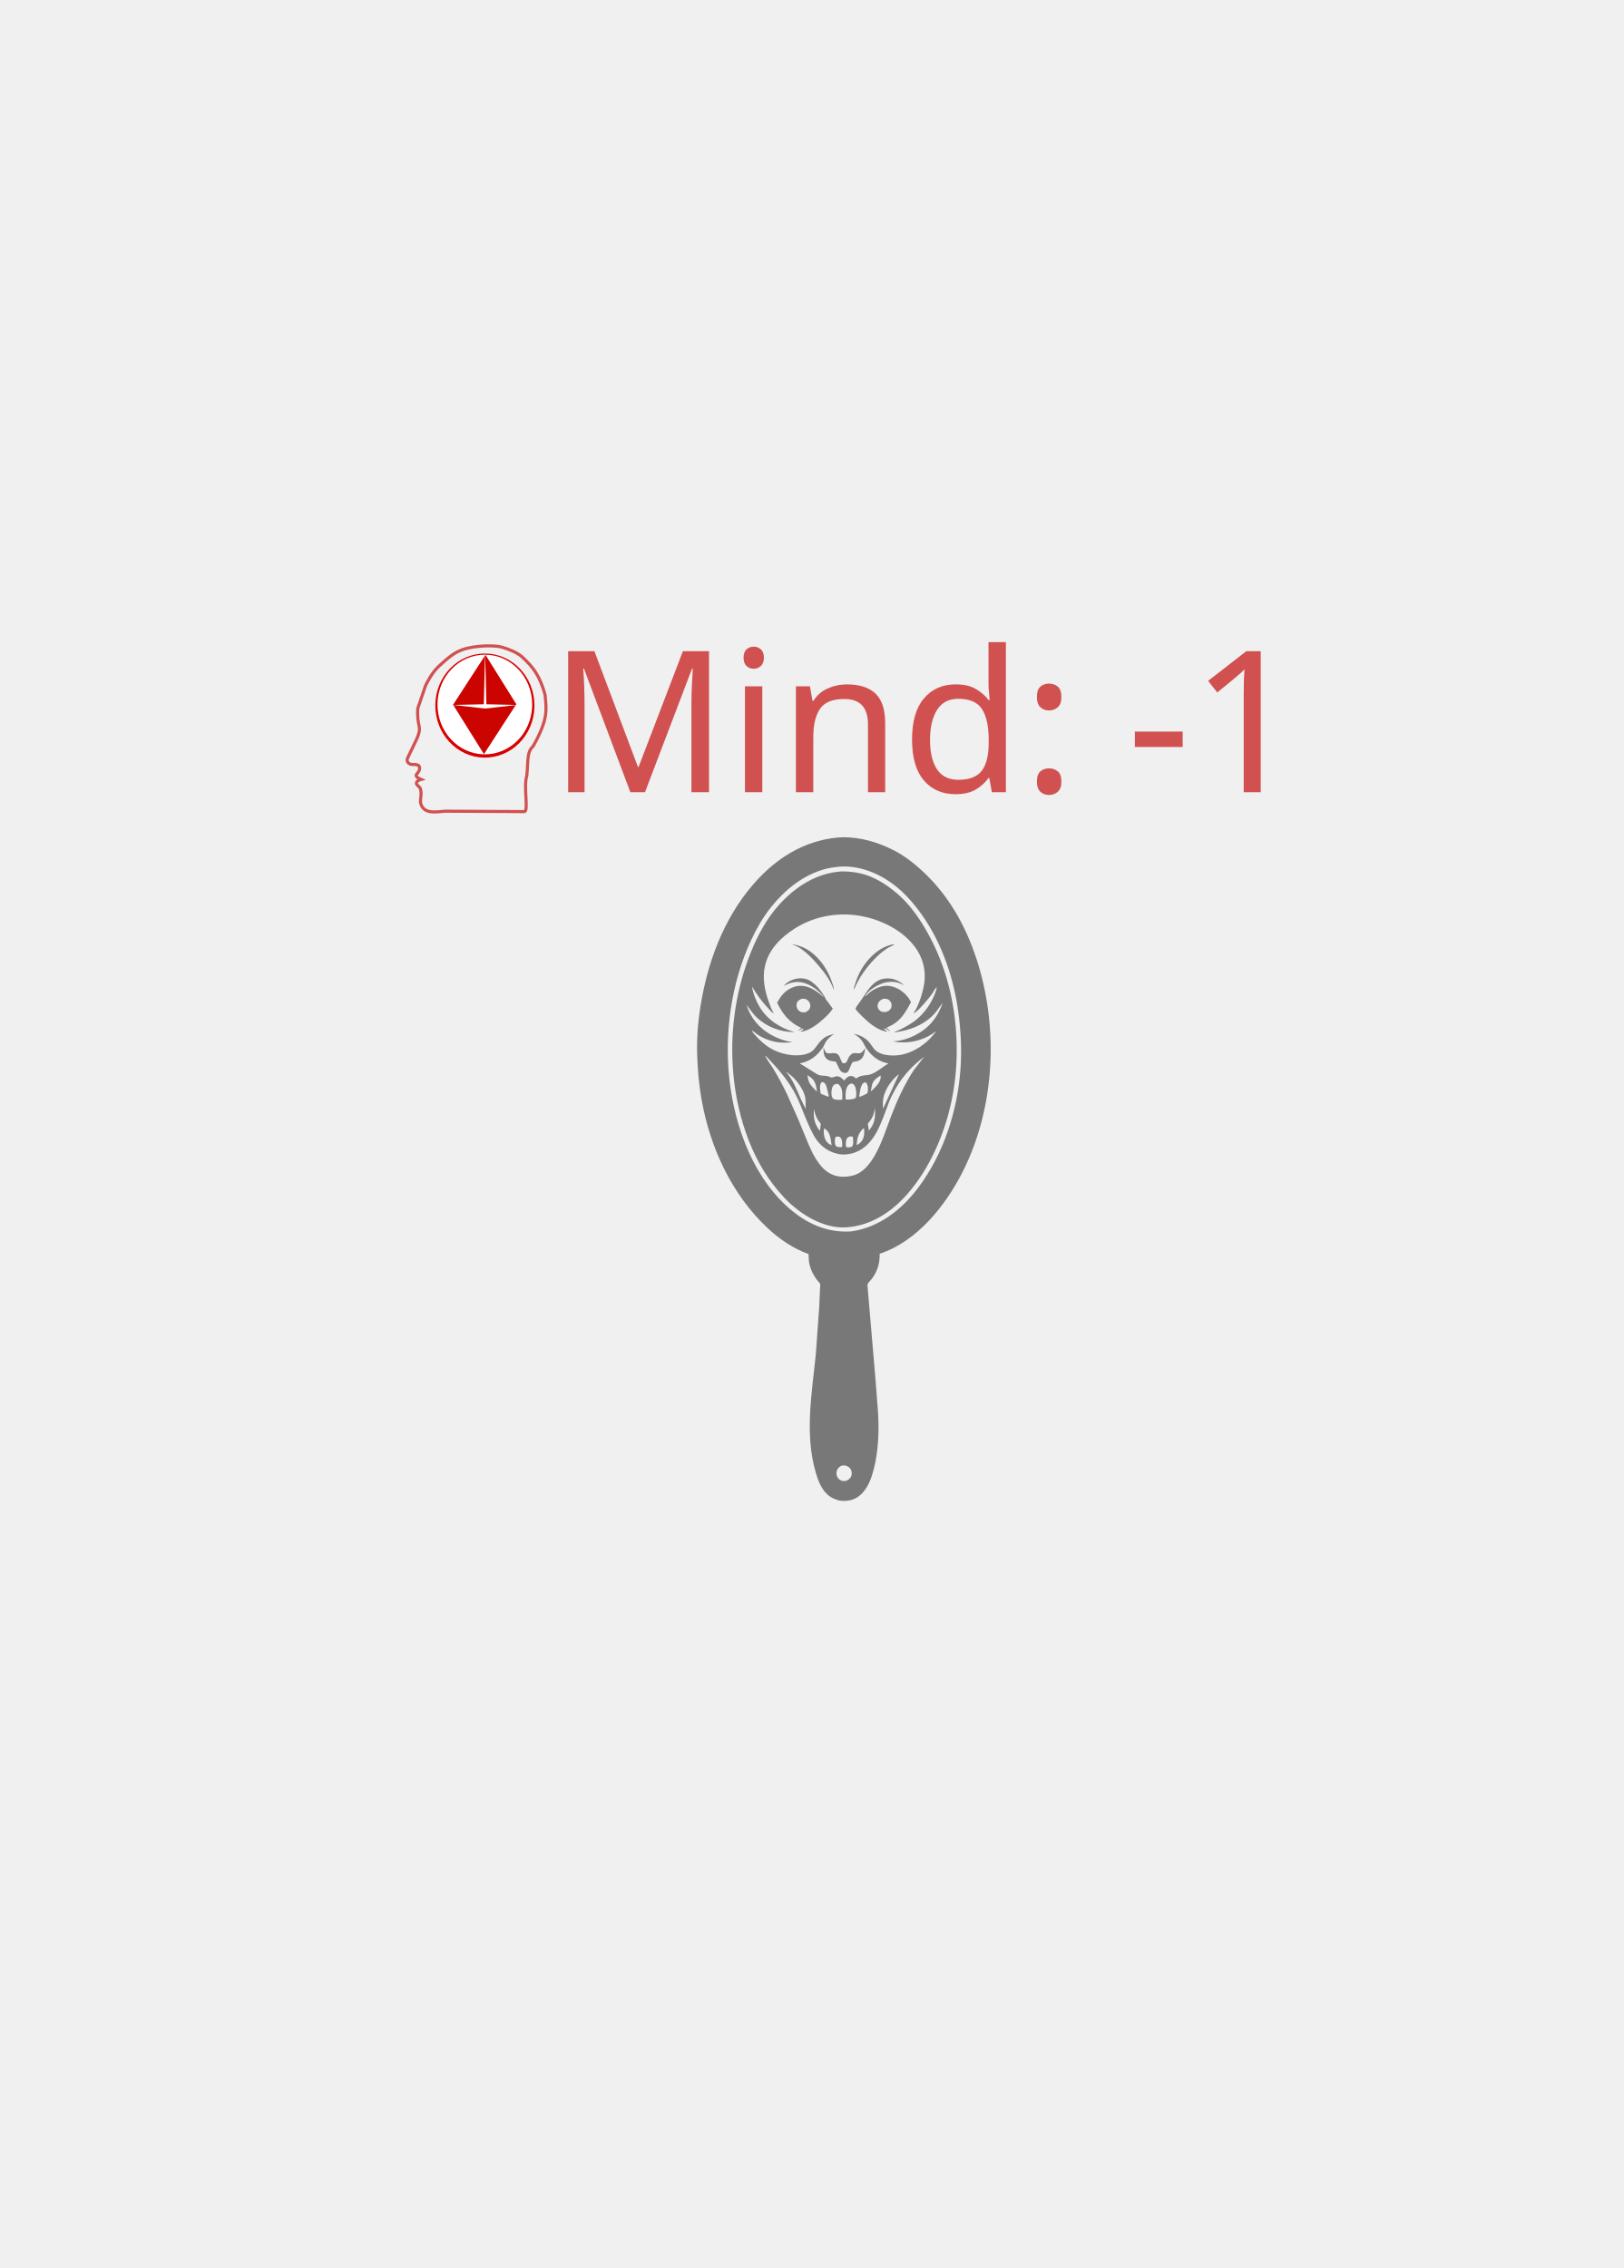
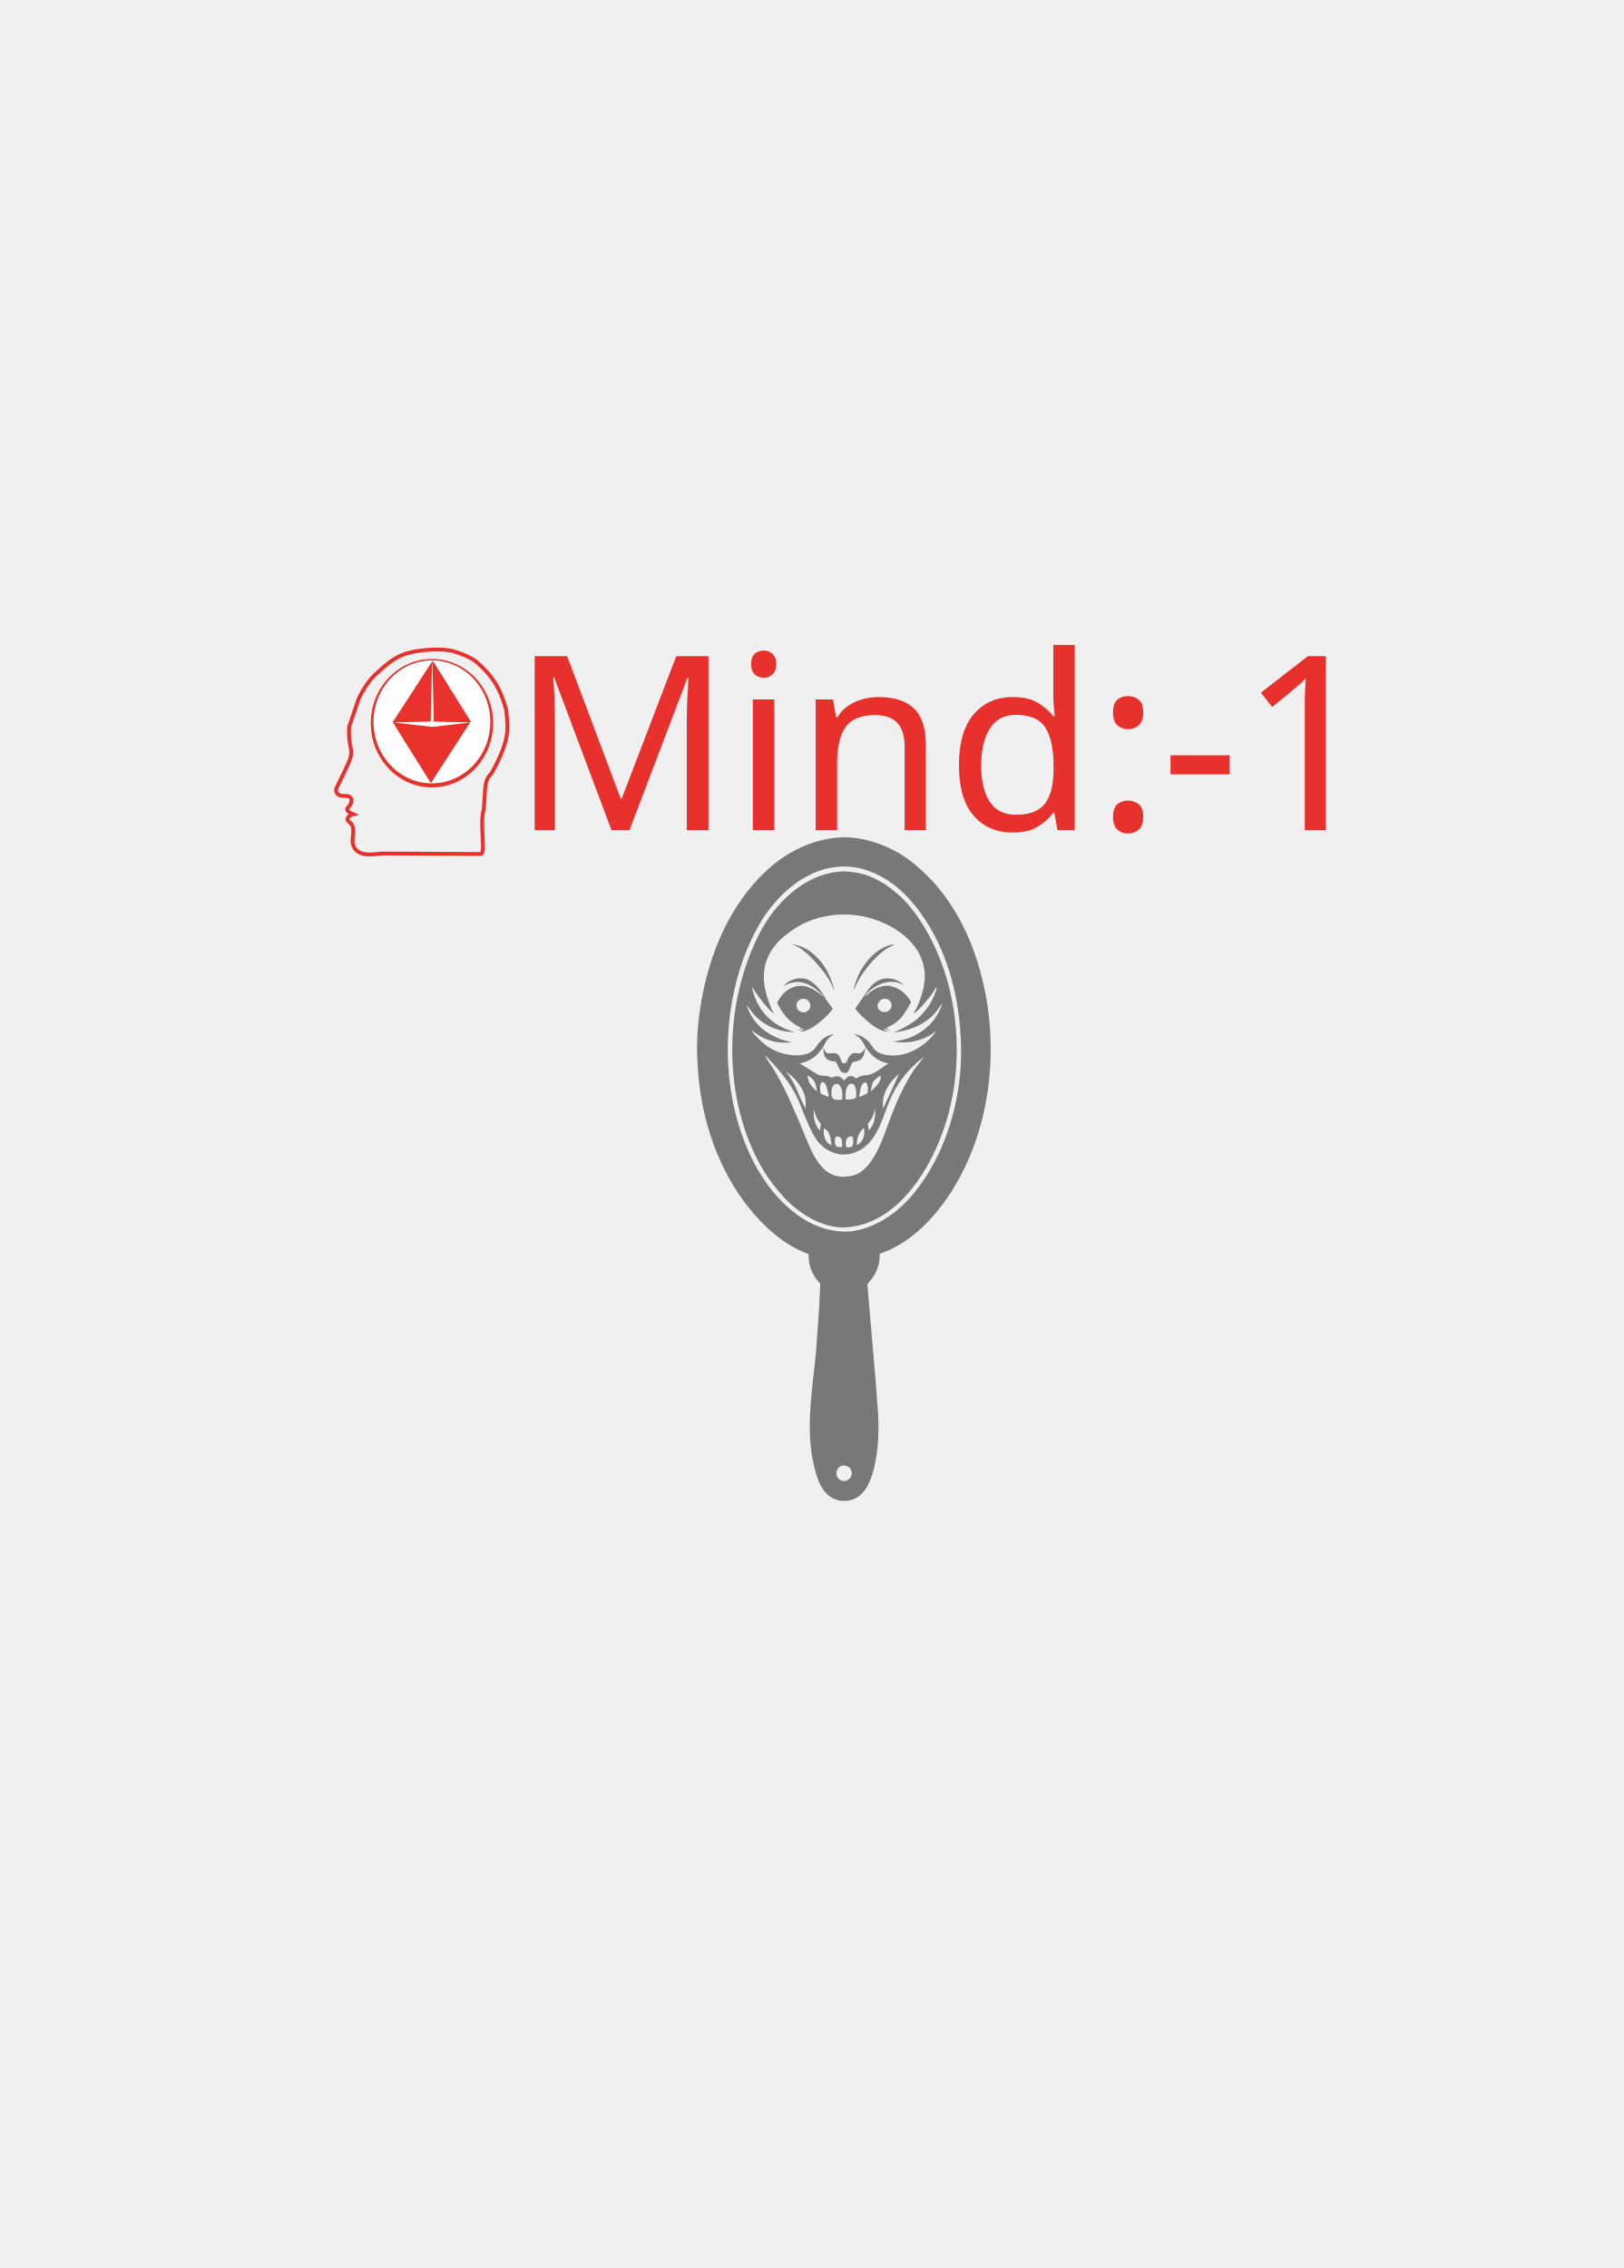
<svg xmlns="http://www.w3.org/2000/svg" width="63mm" height="88mm" viewBox="0 0 63 88" version="1.1" id="svg1" xml:space="preserve">
  <defs id="defs1" />
  <g id="layer1">
-     <g id="mind" transform="matrix(0.05173302,0,0,0.05173302,-4.029286,-7.17272)">
-       <path fill="#8751D1" d="m 411.692,747.053 c -0.248,-0.034 -0.611,0.045 -0.869,0.069 l -1.884,0.186 c -3.725,0.331 -8.574,0.884 -11.917,-1.099 -2.314,-1.372 -3.715,-3.918 -3.778,-6.59 -0.032,-1.354 0.215,-2.716 0.338,-4.063 0.155,-1.696 0.117,-3.558 -0.362,-5.203 -0.348,-1.196 -1.456,-1.9 -2.279,-2.778 -0.324,-0.346 -0.661,-0.697 -0.758,-1.179 -0.084,-0.422 0.004,-0.782 0.23,-1.143 0.705,-1.126 2.048,-1.756 3.292,-2.053 -1.468,-0.66 -2.981,-1.155 -3.74,-2.7 -0.074,-0.969 0.677,-1.486 1.226,-2.206 0.443,-0.58 0.91,-1.293 1.146,-1.986 0.306,-0.898 0.393,-2.006 -0.062,-2.871 -0.324,-0.614 -0.912,-0.95 -1.547,-1.159 -1.072,-0.353 -2.445,-0.173 -3.575,-0.245 -1.084,-0.069 -2.384,-0.431 -3.123,-1.278 -1.582,-1.814 -0.567,-3.342 0.316,-5.182 l 4.407,-9.126 c 1.327,-2.792 2.809,-5.689 3.466,-8.724 0.231,-1.068 0.278,-2.211 0.162,-3.299 -0.156,-1.451 -0.556,-2.892 -0.776,-4.337 -0.503,-3.301 -0.634,-6.641 -0.433,-9.973 l 5.833,-17.187 c 3.394,-6.969 6.91,-12.094 11.932,-16.327 9.625,-8.979 13.478,-9.656 15.944,-10.766 10.196,-3.459 25.316,-3.258 29.843,-1.682 4.31,1.278 11.022,3.751 14.876,7.313 8.361,7.727 13.111,14.185 17.044,28.182 1.132,11.825 2.475,18.226 -8.917,38.687 -4.825,4.509 -3.586,9.815 -4.723,21.937 -2.701,8.576 1.51,26.663 -1.859,27.098 z" id="path2-3" style="fill:none;fill-opacity:1;stroke:#d15151;stroke-width:2.323;stroke-dasharray:none;stroke-opacity:1" />
-       <text xml:space="preserve" style="font-style:normal;font-variant:normal;font-weight:normal;font-stretch:normal;font-size:148.144px;font-family:Amiri;-inkscape-font-specification:'Amiri, Normal';font-variant-ligatures:normal;font-variant-caps:normal;font-variant-numeric:normal;font-variant-east-asian:normal;fill:#d15151;fill-opacity:1;stroke:none;stroke-width:0.269;stroke-dasharray:none;stroke-opacity:1;paint-order:markers fill stroke" x="489.611" y="732.839" id="text1-3">
-         <tspan id="tspan1-4" x="489.611" y="732.839">Mind: -1</tspan>
-       </text>
-       <path style="fill:#d80000;fill-opacity:1;stroke-width:3.499" id="path1-3" d="m 478.694,668.9 a 37.177,39.044 0 0 1 -37.924,37.97 37.177,39.044 0 0 1 -36.412,-39.569 37.177,39.044 0 0 1 37.427,-38.51 37.177,39.044 0 0 1 36.923,39.043" />
-       <path style="fill:#ffffff;fill-opacity:1;stroke-width:3.345" id="path1-93" d="m 476.992,668.073 a 35.503,37.38 0 0 1 -36.216,36.351 35.503,37.38 0 0 1 -34.772,-37.882 35.503,37.38 0 0 1 35.742,-36.868 35.503,37.38 0 0 1 35.26,37.379" />
-       <rect style="fill:#cc0400;fill-opacity:1;stroke-width:4.104" id="rect1-6" width="43.67" height="44.625" x="787.511" y="-45.42" transform="matrix(0.5298425,0.8480961,-0.5441132,0.8390118,0,0)" />
-       <path id="path3-2" style="fill:#ffffff;stroke-width:4.177" d="m 465.398,667.374 -23.729,2.714 -23.729,-2.714 23.729,-0.543 z" />
-       <path id="path4-6" style="fill:#ffffff;stroke-width:2.365" d="m 440.739,667.762 0.954,-40.117 0.981,39.742 z" />
-     </g>
    <g id="g1" transform="matrix(0.8383191,0,0,0.8383191,4.363684,3.826742)" style="opacity:0.5">
      <path d="m 33.887,64.902 c -0.1,-0.003 -0.206,-1.98e-4 -0.302,-0.03 l -0.023,-0.007 c -0.118,-0.036 -0.227,-0.082 -0.33,-0.149 -0.387,-0.251 -0.56,-0.705 -0.684,-1.128 -0.521,-1.787 -0.178,-3.66 0.003,-5.471 l 0.156,-2.161 0.039,-0.882 c 0.002,-0.051 0.019,-0.164 0.006,-0.209 -0.014,-0.049 -0.122,-0.155 -0.156,-0.203 -0.166,-0.226 -0.277,-0.442 -0.339,-0.715 -0.035,-0.154 -0.036,-0.31 -0.041,-0.467 -0.71,-0.26 -1.325,-0.675 -1.877,-1.187 -1.681,-1.562 -2.685,-3.749 -3.079,-5.989 -0.117,-0.666 -0.175,-1.338 -0.199,-2.013 -0.032,-0.879 0.055,-1.771 0.214,-2.635 0.374,-2.031 1.173,-4 2.594,-5.527 1.044,-1.122 2.395,-1.887 3.948,-1.944 0.83,0.008 1.562,0.216 2.303,0.586 0.491,0.245 0.934,0.585 1.337,0.954 1.221,1.12 2.014,2.522 2.528,4.086 1.039,3.159 0.869,6.882 -0.64,9.865 -0.795,1.57 -2.112,3.219 -3.838,3.787 0.005,0.445 -0.094,0.794 -0.358,1.153 -0.052,0.071 -0.168,0.178 -0.2,0.253 -0.016,0.038 0.007,0.199 0.009,0.247 l 0.356,4.175 0.119,1.543 c 0.047,0.874 0.016,1.769 -0.205,2.62 -0.098,0.379 -0.243,0.779 -0.511,1.073 -0.228,0.25 -0.49,0.363 -0.826,0.378 z M 33.594,35.552 c -0.203,0.023 -0.412,0.049 -0.609,0.103 -1.02,0.278 -1.859,0.958 -2.51,1.771 -0.372,0.464 -0.664,0.98 -0.915,1.517 -0.92,1.97 -1.247,4.3 -1.007,6.457 0.247,2.217 1.151,4.672 2.939,6.107 0.789,0.633 1.68,0.992 2.699,0.922 1.282,-0.183 2.323,-0.993 3.087,-2.005 1.186,-1.572 1.835,-3.582 1.971,-5.536 0.062,-0.899 0.012,-1.804 -0.115,-2.694 C 38.896,40.512 38.277,38.8 37.223,37.456 36.912,37.059 36.557,36.68 36.153,36.376 35.425,35.829 34.517,35.47 33.597,35.551 Z m 0.166,27.713 c -0.121,0.058 -0.189,0.11 -0.236,0.241 -0.031,0.088 -0.023,0.199 0.019,0.283 0.041,0.082 0.112,0.148 0.2,0.177 0.071,0.023 0.15,0.02 0.222,0.005 0.104,-0.048 0.181,-0.103 0.224,-0.212 0.038,-0.094 0.034,-0.211 -0.012,-0.302 -0.048,-0.095 -0.141,-0.16 -0.243,-0.186 -0.055,-0.014 -0.118,-0.009 -0.174,-0.005 z" id="path2" style="stroke-width:0.033" />
      <path d="m 33.978,52.24 -0.017,0.001 c -0.943,0.057 -1.86,-0.453 -2.547,-1.057 -0.211,-0.185 -0.401,-0.396 -0.583,-0.609 -1.344,-1.565 -2.004,-3.772 -2.125,-5.805 -0.108,-1.807 0.174,-3.625 0.857,-5.302 0.31,-0.761 0.712,-1.509 1.263,-2.126 0.774,-0.867 1.763,-1.511 2.949,-1.576 0.365,0.003 0.723,0.046 1.072,0.157 0.569,0.181 1.074,0.526 1.521,0.915 0.481,0.42 0.881,0.966 1.207,1.511 0.886,1.483 1.356,3.15 1.471,4.87 0.126,1.875 -0.179,3.758 -0.973,5.466 -0.342,0.737 -0.755,1.412 -1.293,2.023 -0.724,0.823 -1.684,1.461 -2.802,1.53 z m -4.389,-9.108 c 0.022,0.07 0.104,0.154 0.152,0.208 0.211,0.241 0.449,0.462 0.728,0.624 0.431,0.249 1.07,0.394 1.559,0.276 0.132,-0.032 0.257,-0.076 0.364,-0.162 0.085,-0.069 0.144,-0.155 0.208,-0.243 0.12,-0.163 0.241,-0.317 0.423,-0.415 0.118,-0.064 0.248,-0.097 0.377,-0.132 -0.176,0.122 -0.321,0.236 -0.421,0.431 -0.033,0.065 -0.058,0.137 -0.099,0.196 -0.284,0.407 -0.589,0.641 -1.073,0.739 l 0.824,0.511 c 0.186,0.097 0.421,0.02 0.61,0.133 0.062,0.037 0.2,-0.05 0.281,-0.049 0.153,6.6e-4 0.242,0.096 0.337,0.2 0.075,-0.085 0.169,-0.205 0.291,-0.211 0.107,-0.005 0.171,0.03 0.248,0.1 l 0.015,0.014 c 0.092,-0.061 0.175,-0.105 0.284,-0.128 0.135,-0.028 0.292,-0.021 0.419,-0.072 0.287,-0.115 0.532,-0.339 0.796,-0.498 -0.444,-0.073 -0.777,-0.334 -1.027,-0.704 -0.063,-0.094 -0.107,-0.2 -0.167,-0.296 -0.105,-0.168 -0.247,-0.271 -0.415,-0.369 0.315,0.056 0.595,0.208 0.782,0.471 0.075,0.105 0.144,0.223 0.243,0.308 0.253,0.219 0.708,0.244 1.025,0.212 0.559,-0.057 1.103,-0.381 1.492,-0.778 0.101,-0.103 0.19,-0.223 0.281,-0.336 -0.127,0.085 -0.255,0.177 -0.392,0.246 -0.504,0.255 -1.065,0.335 -1.617,0.227 0.358,-0.022 0.702,-0.119 1.022,-0.281 0.641,-0.323 1.057,-0.828 1.282,-1.507 l -0.308,0.423 c -0.472,0.578 -1.22,0.871 -1.946,0.947 0.08,-0.053 0.183,-0.078 0.27,-0.121 0.297,-0.147 0.612,-0.321 0.858,-0.546 0.322,-0.294 0.564,-0.639 0.735,-1.039 0.051,-0.121 0.11,-0.261 0.115,-0.393 l 0.014,-0.017 -0.014,0.017 -0.018,0.02 c -0.082,0.096 -0.141,0.221 -0.216,0.324 -0.139,0.192 -0.641,0.799 -0.834,0.874 0.033,-0.087 0.11,-0.177 0.151,-0.267 0.129,-0.279 0.232,-0.59 0.3,-0.89 0.141,-0.621 0.057,-1.223 -0.285,-1.763 -0.517,-0.817 -1.497,-1.341 -2.421,-1.548 -1.101,-0.247 -2.285,-0.069 -3.243,0.541 -0.65,0.414 -1.214,0.972 -1.384,1.749 -0.121,0.552 -0.012,1.104 0.172,1.628 0.067,0.19 0.133,0.381 0.243,0.551 l -0.022,-0.01 c -0.073,-0.035 -0.144,-0.124 -0.2,-0.181 -0.315,-0.323 -0.565,-0.675 -0.798,-1.061 0.132,0.695 0.484,1.308 1.081,1.71 0.287,0.193 0.572,0.319 0.903,0.408 -0.652,0.009 -1.313,-0.243 -1.781,-0.699 -0.178,-0.173 -0.295,-0.374 -0.453,-0.558 0.059,0.15 0.114,0.304 0.193,0.445 0.287,0.513 0.71,0.852 1.244,1.086 0.215,0.094 0.47,0.157 0.7,0.201 -0.201,0.01 -0.408,0.024 -0.608,0.005 -0.316,-0.03 -0.662,-0.15 -0.935,-0.312 -0.12,-0.071 -0.226,-0.176 -0.343,-0.241 l -0.018,-0.019 -0.014,-0.016 0.014,0.016 z m 0.611,1.154 c 0.096,0.216 0.266,0.422 0.39,0.625 0.226,0.372 0.429,0.756 0.619,1.147 l 0.548,1.228 0.454,1.107 c 0.105,0.236 0.212,0.476 0.353,0.694 0.213,0.329 0.437,0.596 0.811,0.737 0.278,0.105 0.617,0.091 0.9,0.018 0.458,-0.119 0.79,-0.548 1.012,-0.939 0.318,-0.559 0.513,-1.189 0.741,-1.788 0.283,-0.745 0.62,-1.479 1.055,-2.148 l 0.487,-0.624 c -0.535,0.401 -0.998,0.896 -1.327,1.481 -0.113,0.201 -0.223,0.414 -0.307,0.628 -0.335,0.849 -0.61,1.951 -1.55,2.316 -0.221,0.086 -0.485,0.126 -0.721,0.09 -0.445,-0.068 -0.817,-0.305 -1.079,-0.668 -0.117,-0.162 -0.203,-0.341 -0.29,-0.52 -0.213,-0.439 -0.368,-0.897 -0.566,-1.341 -0.256,-0.575 -0.646,-1.096 -1.066,-1.562 l -0.308,-0.335 c -0.049,-0.05 -0.097,-0.109 -0.157,-0.146 l -0.016,-0.019 z m 5.46,2.474 0.723,-1.572 0.014,-0.029 0.015,-0.016 -0.015,0.016 c -0.074,0.038 -0.132,0.104 -0.19,0.162 -0.26,0.262 -0.493,0.637 -0.541,1.008 -0.018,0.139 -0.006,0.291 -0.006,0.431 z m -4.501,-1.728 c 0.341,0.374 0.494,0.814 0.698,1.268 l 0.225,0.458 c -0.004,-0.173 0.008,-0.368 -0.024,-0.537 -0.058,-0.309 -0.334,-0.709 -0.559,-0.923 -0.09,-0.085 -0.185,-0.165 -0.288,-0.233 z m 1.003,0.16 c 0.02,0.101 0.033,0.214 0.072,0.31 0.071,0.178 0.239,0.327 0.373,0.458 -0.031,-0.207 -0.056,-0.422 -0.206,-0.582 -0.048,-0.051 -0.111,-0.092 -0.167,-0.133 z m 3.379,0.024 c -0.174,0.113 -0.344,0.226 -0.392,0.443 l -0.056,0.299 c 0.182,-0.178 0.46,-0.403 0.463,-0.684 2.63e-4,-0.026 -9.24e-4,-0.028 -0.005,-0.049 z m -2.722,0.313 c -0.094,0.106 -0.073,0.226 -0.066,0.363 0.003,0.056 0.011,0.111 0.029,0.164 l 0.32,0.133 0.044,0.004 c 0.008,-0.063 -0.018,-0.133 -0.033,-0.194 -0.029,-0.12 -0.065,-0.334 -0.149,-0.428 -0.033,-0.037 -0.056,-0.047 -0.104,-0.056 z m 1.998,0 c -0.086,0.035 -0.117,0.082 -0.154,0.168 -0.05,0.117 -0.072,0.258 -0.089,0.383 -0.005,0.034 -0.016,0.08 -0.005,0.112 l 0.006,0.012 0.105,-0.041 c 0.086,-0.041 0.19,-0.081 0.266,-0.137 0.025,-0.163 0.036,-0.322 -0.054,-0.468 -0.03,-0.021 -0.037,-0.026 -0.075,-0.029 z m -0.667,0.066 c -0.1,0.046 -0.138,0.113 -0.176,0.214 -0.056,0.152 -0.047,0.356 -0.039,0.516 0.094,-3.63e-4 0.189,0.003 0.283,-0.012 0.063,-0.014 0.119,-0.025 0.175,-0.059 0.054,-0.097 0.028,-0.366 -0.004,-0.476 -0.019,-0.064 -0.065,-0.148 -0.128,-0.178 -0.045,-0.022 -0.064,-0.014 -0.111,-0.006 z m -0.694,0.016 c -0.075,0.034 -0.115,0.075 -0.143,0.154 -0.045,0.124 -0.06,0.352 0.002,0.471 0.026,0.049 0.064,0.072 0.117,0.087 0.054,0.015 0.121,0.015 0.177,0.019 l 0.165,-0.011 c 0.003,-0.232 0.037,-0.49 -0.135,-0.676 -0.026,-0.028 -0.055,-0.053 -0.095,-0.054 z m -0.993,1.171 c -0.028,0.374 0.025,0.673 0.26,0.973 l 0.019,-0.007 0.008,-0.026 0.03,-0.277 c -0.13,-0.16 -0.212,-0.287 -0.269,-0.485 -0.016,-0.055 -0.024,-0.129 -0.049,-0.178 z m 2.82,-0.052 c -0.027,0.155 -0.059,0.327 -0.142,0.464 -0.042,0.069 -0.093,0.133 -0.14,0.198 -0.011,0.015 -0.04,0.045 -0.044,0.06 -0.003,0.011 0.011,0.066 0.014,0.078 0.013,0.078 0.028,0.155 0.033,0.234 0.261,-0.294 0.31,-0.593 0.285,-0.975 z m -0.524,0.926 c -0.234,0.215 -0.301,0.455 -0.316,0.763 l 0.018,0.012 c 0.165,-0.1 0.263,-0.203 0.31,-0.396 0.029,-0.12 0.025,-0.24 0.018,-0.362 z m -1.833,0.016 c -0.022,0.2 0.003,0.45 0.133,0.612 0.061,0.076 0.139,0.121 0.223,0.165 -0.038,-0.254 -0.048,-0.57 -0.27,-0.742 -0.029,-0.022 -0.049,-0.033 -0.087,-0.035 z m 1.206,0.363 c -0.062,0.02 -0.121,0.048 -0.152,0.109 -0.05,0.1 -0.047,0.27 -0.024,0.377 0.043,0.027 0.104,0.019 0.154,0.019 0.05,-0.014 0.097,-0.024 0.139,-0.057 0.052,-0.142 0.033,-0.277 0.016,-0.424 -0.045,-0.031 -0.078,-0.033 -0.133,-0.025 z m -0.665,0.016 c -0.041,0.098 -0.053,0.296 -0.004,0.392 0.016,0.031 0.033,0.046 0.06,0.067 0.072,0.018 0.137,0.019 0.21,0.019 l 0.039,-0.025 c 0.002,-0.127 0.015,-0.321 -0.082,-0.42 -0.042,-0.043 -0.09,-0.045 -0.148,-0.042 -0.025,0.001 -0.052,0.003 -0.076,0.009 z" id="path3" style="stroke-width:0.033" />
      <path d="m 36.2,39.14 0.033,-0.013 z" id="path4" style="stroke-width:0.033" />
      <path d="m 31.428,39.126 c 0.348,0.07 0.633,0.165 0.917,0.386 0.444,0.346 0.751,0.81 0.938,1.336 0.045,0.128 0.096,0.267 0.112,0.402 -0.04,-0.056 -0.064,-0.143 -0.093,-0.207 -0.054,-0.117 -0.116,-0.227 -0.184,-0.336 -0.128,-0.206 -0.28,-0.392 -0.436,-0.577 -0.267,-0.315 -0.562,-0.626 -0.916,-0.844 -0.106,-0.065 -0.225,-0.106 -0.338,-0.16 z" id="path5" style="stroke-width:0.033" />
      <path d="m 36.2,39.14 -0.018,0.012 c -0.116,0.076 -0.251,0.123 -0.369,0.203 -0.464,0.314 -0.9,0.826 -1.196,1.295 -0.076,0.12 -0.14,0.247 -0.202,0.375 -0.031,0.064 -0.061,0.158 -0.11,0.209 0.009,-0.096 0.05,-0.203 0.079,-0.295 0.133,-0.419 0.326,-0.774 0.617,-1.104 0.288,-0.327 0.746,-0.667 1.198,-0.694 z" id="path6" style="stroke-width:0.033" />
      <path d="m 31.075,41.068 c 0.128,-0.179 0.393,-0.307 0.606,-0.34 0.256,-0.04 0.496,0.011 0.704,0.168 0.19,0.144 0.34,0.316 0.471,0.513 0.047,0.071 0.105,0.149 0.135,0.23 0.017,0.047 0.067,0.101 0.098,0.143 l 0.248,0.336 c -0.121,0.188 -0.273,0.334 -0.438,0.482 -0.263,0.235 -0.593,0.495 -0.945,0.573 -0.044,0.01 -0.074,0.011 -0.118,9.23e-4 0.049,-0.031 0.111,-0.054 0.148,-0.099 -0.03,-0.035 -0.028,-0.025 -0.071,-0.029 -0.062,0.036 -0.125,0.08 -0.192,0.106 0.05,-0.054 0.1,-0.096 0.16,-0.139 -0.554,-0.252 -0.857,-0.631 -1.12,-1.166 0.187,-0.353 0.414,-0.622 0.807,-0.742 0.294,-0.09 0.58,-0.032 0.846,0.114 0.181,0.1 0.345,0.23 0.504,0.361 l 0.018,0.018 0.015,0.016 -0.015,-0.016 -0.018,-0.018 -0.009,-0.022 c -0.031,-0.051 -0.092,-0.104 -0.134,-0.146 -0.211,-0.216 -0.493,-0.409 -0.788,-0.488 -0.323,-0.086 -0.63,-0.021 -0.913,0.146 z m 0.823,0.596 c -0.092,0.038 -0.187,0.09 -0.223,0.191 -0.029,0.082 -0.017,0.196 0.024,0.272 0.042,0.078 0.111,0.134 0.198,0.155 0.054,0.013 0.109,0.009 0.164,0.005 0.094,-0.043 0.173,-0.087 0.215,-0.188 0.029,-0.069 0.025,-0.169 -0.004,-0.237 -0.035,-0.084 -0.108,-0.157 -0.194,-0.186 -0.057,-0.019 -0.121,-0.015 -0.18,-0.013 z" id="path7" style="stroke-width:0.033" />
      <path d="m 35.869,43.179 c -0.048,3.31e-4 -0.089,-0.003 -0.135,-0.014 -0.395,-0.099 -0.749,-0.409 -1.034,-0.686 -0.113,-0.11 -0.232,-0.222 -0.316,-0.358 0.078,-0.151 0.194,-0.29 0.29,-0.431 0.169,-0.248 0.305,-0.501 0.532,-0.706 0.22,-0.198 0.45,-0.281 0.747,-0.263 0.226,0.014 0.522,0.143 0.673,0.315 -0.087,-0.042 -0.176,-0.093 -0.269,-0.119 -0.224,-0.064 -0.509,-0.045 -0.727,0.033 -0.286,0.103 -0.657,0.326 -0.809,0.6 l -0.004,0.012 -0.017,0.019 -0.014,0.015 0.014,-0.015 0.017,-0.019 0.025,-0.017 c 0.079,-0.057 0.146,-0.132 0.223,-0.192 0.235,-0.182 0.584,-0.33 0.885,-0.286 0.362,0.053 0.674,0.263 0.89,0.555 0.045,0.061 0.081,0.129 0.116,0.197 -0.208,0.382 -0.395,0.74 -0.768,0.991 -0.116,0.078 -0.25,0.135 -0.375,0.198 0.07,0.045 0.145,0.085 0.169,0.17 -0.068,-0.067 -0.166,-0.138 -0.261,-0.142 l -0.017,0.021 c 0.046,0.05 0.11,0.082 0.164,0.123 z M 35.676,41.664 c -0.112,0.045 -0.198,0.097 -0.245,0.216 -0.028,0.073 -0.03,0.151 0.002,0.222 0.03,0.068 0.097,0.132 0.167,0.157 0.059,0.021 0.13,0.016 0.192,0.015 0.102,-0.031 0.181,-0.069 0.235,-0.166 0.036,-0.065 0.038,-0.16 0.019,-0.23 -0.019,-0.074 -0.085,-0.151 -0.153,-0.185 -0.067,-0.034 -0.144,-0.034 -0.217,-0.03 z" id="path8" style="stroke-width:0.033" />
      <path d="m 36.643,41.051 -0.016,-0.014 z" id="path9" style="stroke-width:0.033" />
      <path d="m 31.075,41.068 -0.016,0.017 z" id="path10" style="stroke-width:0.033" />
      <path d="m 34.305,41.234 -0.014,0.033 z" id="path11" style="stroke-width:0.033" />
      <path d="m 33.41,41.283 -0.014,-0.033 z" id="path12" style="stroke-width:0.033" />
      <path d="m 30.624,42.353 -0.016,-0.015 z" id="path13" style="stroke-width:0.033" />
      <path d="m 37.076,42.338 -0.016,0.016 z" id="path14" style="stroke-width:0.033" />
      <path d="m 35.887,43.192 -0.018,-0.013 z" id="path15" style="stroke-width:0.033" />
      <path d="m 35.999,43.194 -0.015,-0.017 z" id="path16" style="stroke-width:0.033" />
      <path d="m 34.756,44.305 -0.071,0.111 c -0.088,0.109 -0.262,0.155 -0.396,0.165 l -0.019,0.001 c -0.122,0.138 -0.129,0.329 -0.24,0.462 -0.03,0.037 -0.067,0.05 -0.113,0.051 -0.255,0.005 -0.293,-0.253 -0.394,-0.432 -0.012,-0.021 -0.037,-0.077 -0.055,-0.091 -0.007,-0.006 -0.092,-0.011 -0.106,-0.013 -0.12,-0.016 -0.227,-0.037 -0.317,-0.125 -0.141,-0.137 -0.14,-0.336 -0.139,-0.518 0.035,0.072 0.05,0.148 0.102,0.213 0.091,0.113 0.283,0.035 0.409,0.049 0.276,0.031 0.245,0.308 0.378,0.465 0.022,0.003 0.032,0.005 0.056,0.004 0.145,-0.007 0.147,-0.121 0.198,-0.228 0.027,-0.058 0.063,-0.107 0.108,-0.153 0.152,-0.154 0.245,-0.064 0.42,-0.081 0.112,-0.011 0.202,-0.159 0.264,-0.241 -0.017,0.125 -0.04,0.244 -0.084,0.363 z" id="path17" style="stroke-width:0.033" />
    </g>
+     <g id="mind-2" transform="matrix(0.06382477,0,0,0.06382477,-11.42167,-14.56477)">
+       <path fill="#8751D1" d="m 411.692,747.053 c -0.248,-0.034 -0.611,0.045 -0.869,0.069 l -1.884,0.186 c -3.725,0.331 -8.574,0.884 -11.917,-1.099 -2.314,-1.372 -3.715,-3.918 -3.778,-6.59 -0.032,-1.354 0.215,-2.716 0.338,-4.063 0.155,-1.696 0.117,-3.558 -0.362,-5.203 -0.348,-1.196 -1.456,-1.9 -2.279,-2.778 -0.324,-0.346 -0.661,-0.697 -0.758,-1.179 -0.084,-0.422 0.004,-0.782 0.23,-1.143 0.705,-1.126 2.048,-1.756 3.292,-2.053 -1.468,-0.66 -2.981,-1.155 -3.74,-2.7 -0.074,-0.969 0.677,-1.486 1.226,-2.206 0.443,-0.58 0.91,-1.293 1.146,-1.986 0.306,-0.898 0.393,-2.006 -0.062,-2.871 -0.324,-0.614 -0.912,-0.95 -1.547,-1.159 -1.072,-0.353 -2.445,-0.173 -3.575,-0.245 -1.084,-0.069 -2.384,-0.431 -3.123,-1.278 -1.582,-1.814 -0.567,-3.342 0.316,-5.182 l 4.407,-9.126 c 1.327,-2.792 2.809,-5.689 3.466,-8.724 0.231,-1.068 0.278,-2.211 0.162,-3.299 -0.156,-1.451 -0.556,-2.892 -0.776,-4.337 -0.503,-3.301 -0.634,-6.641 -0.433,-9.973 l 5.833,-17.187 c 3.394,-6.969 6.91,-12.094 11.932,-16.327 9.625,-8.979 13.478,-9.656 15.944,-10.766 10.196,-3.459 25.316,-3.258 29.843,-1.682 4.31,1.278 11.022,3.751 14.876,7.313 8.361,7.727 13.111,14.185 17.044,28.182 1.132,11.825 2.475,18.226 -8.917,38.687 -4.825,4.509 -3.586,9.815 -4.723,21.937 -2.701,8.576 1.51,26.663 -1.859,27.098 z" id="path2-32" style="fill:none;fill-opacity:1;stroke:#e8312c;stroke-width:2.323;stroke-dasharray:none;stroke-opacity:1" />
+       <text xml:space="preserve" style="font-style:normal;font-variant:normal;font-weight:normal;font-stretch:normal;font-size:148.144px;font-family:Amiri;-inkscape-font-specification:'Amiri, Normal';font-variant-ligatures:normal;font-variant-caps:normal;font-variant-numeric:normal;font-variant-east-asian:normal;fill:#e8312c;fill-opacity:1;stroke:none;stroke-width:0.269;stroke-dasharray:none;stroke-opacity:1;paint-order:markers fill stroke" x="489.611" y="732.839" id="text1">
+         <tspan id="tspan1" x="489.611" y="732.839">Mind:-1</tspan>
+       </text>
+       <path style="fill:#e7322c;fill-opacity:1;stroke-width:3.499" id="path1-3-2" d="m 478.694,668.9 a 37.177,39.044 0 0 1 -37.924,37.97 37.177,39.044 0 0 1 -36.412,-39.569 37.177,39.044 0 0 1 37.427,-38.51 37.177,39.044 0 0 1 36.923,39.043" />
+       <path style="fill:#ffffff;fill-opacity:1;stroke-width:3.345" id="path1-1" d="m 476.992,668.073 a 35.503,37.38 0 0 1 -36.216,36.351 35.503,37.38 0 0 1 -34.772,-37.882 35.503,37.38 0 0 1 35.742,-36.868 35.503,37.38 0 0 1 35.26,37.379" />
+       <rect style="fill:#e8322b;fill-opacity:1;stroke-width:4.104" id="rect1" width="43.67" height="44.625" x="787.511" y="-45.42" transform="matrix(0.5298425,0.8480961,-0.5441132,0.8390118,0,0)" />
+       <path id="path3-2-6" style="fill:#ffffff;stroke-width:4.177" d="m 465.398,667.374 -23.729,2.714 -23.729,-2.714 23.729,-0.543 z" />
+       <path id="path4-8" style="fill:#ffffff;stroke-width:2.365" d="m 440.739,667.762 0.954,-40.117 0.981,39.742 z" />
+     </g>
  </g>
</svg>
